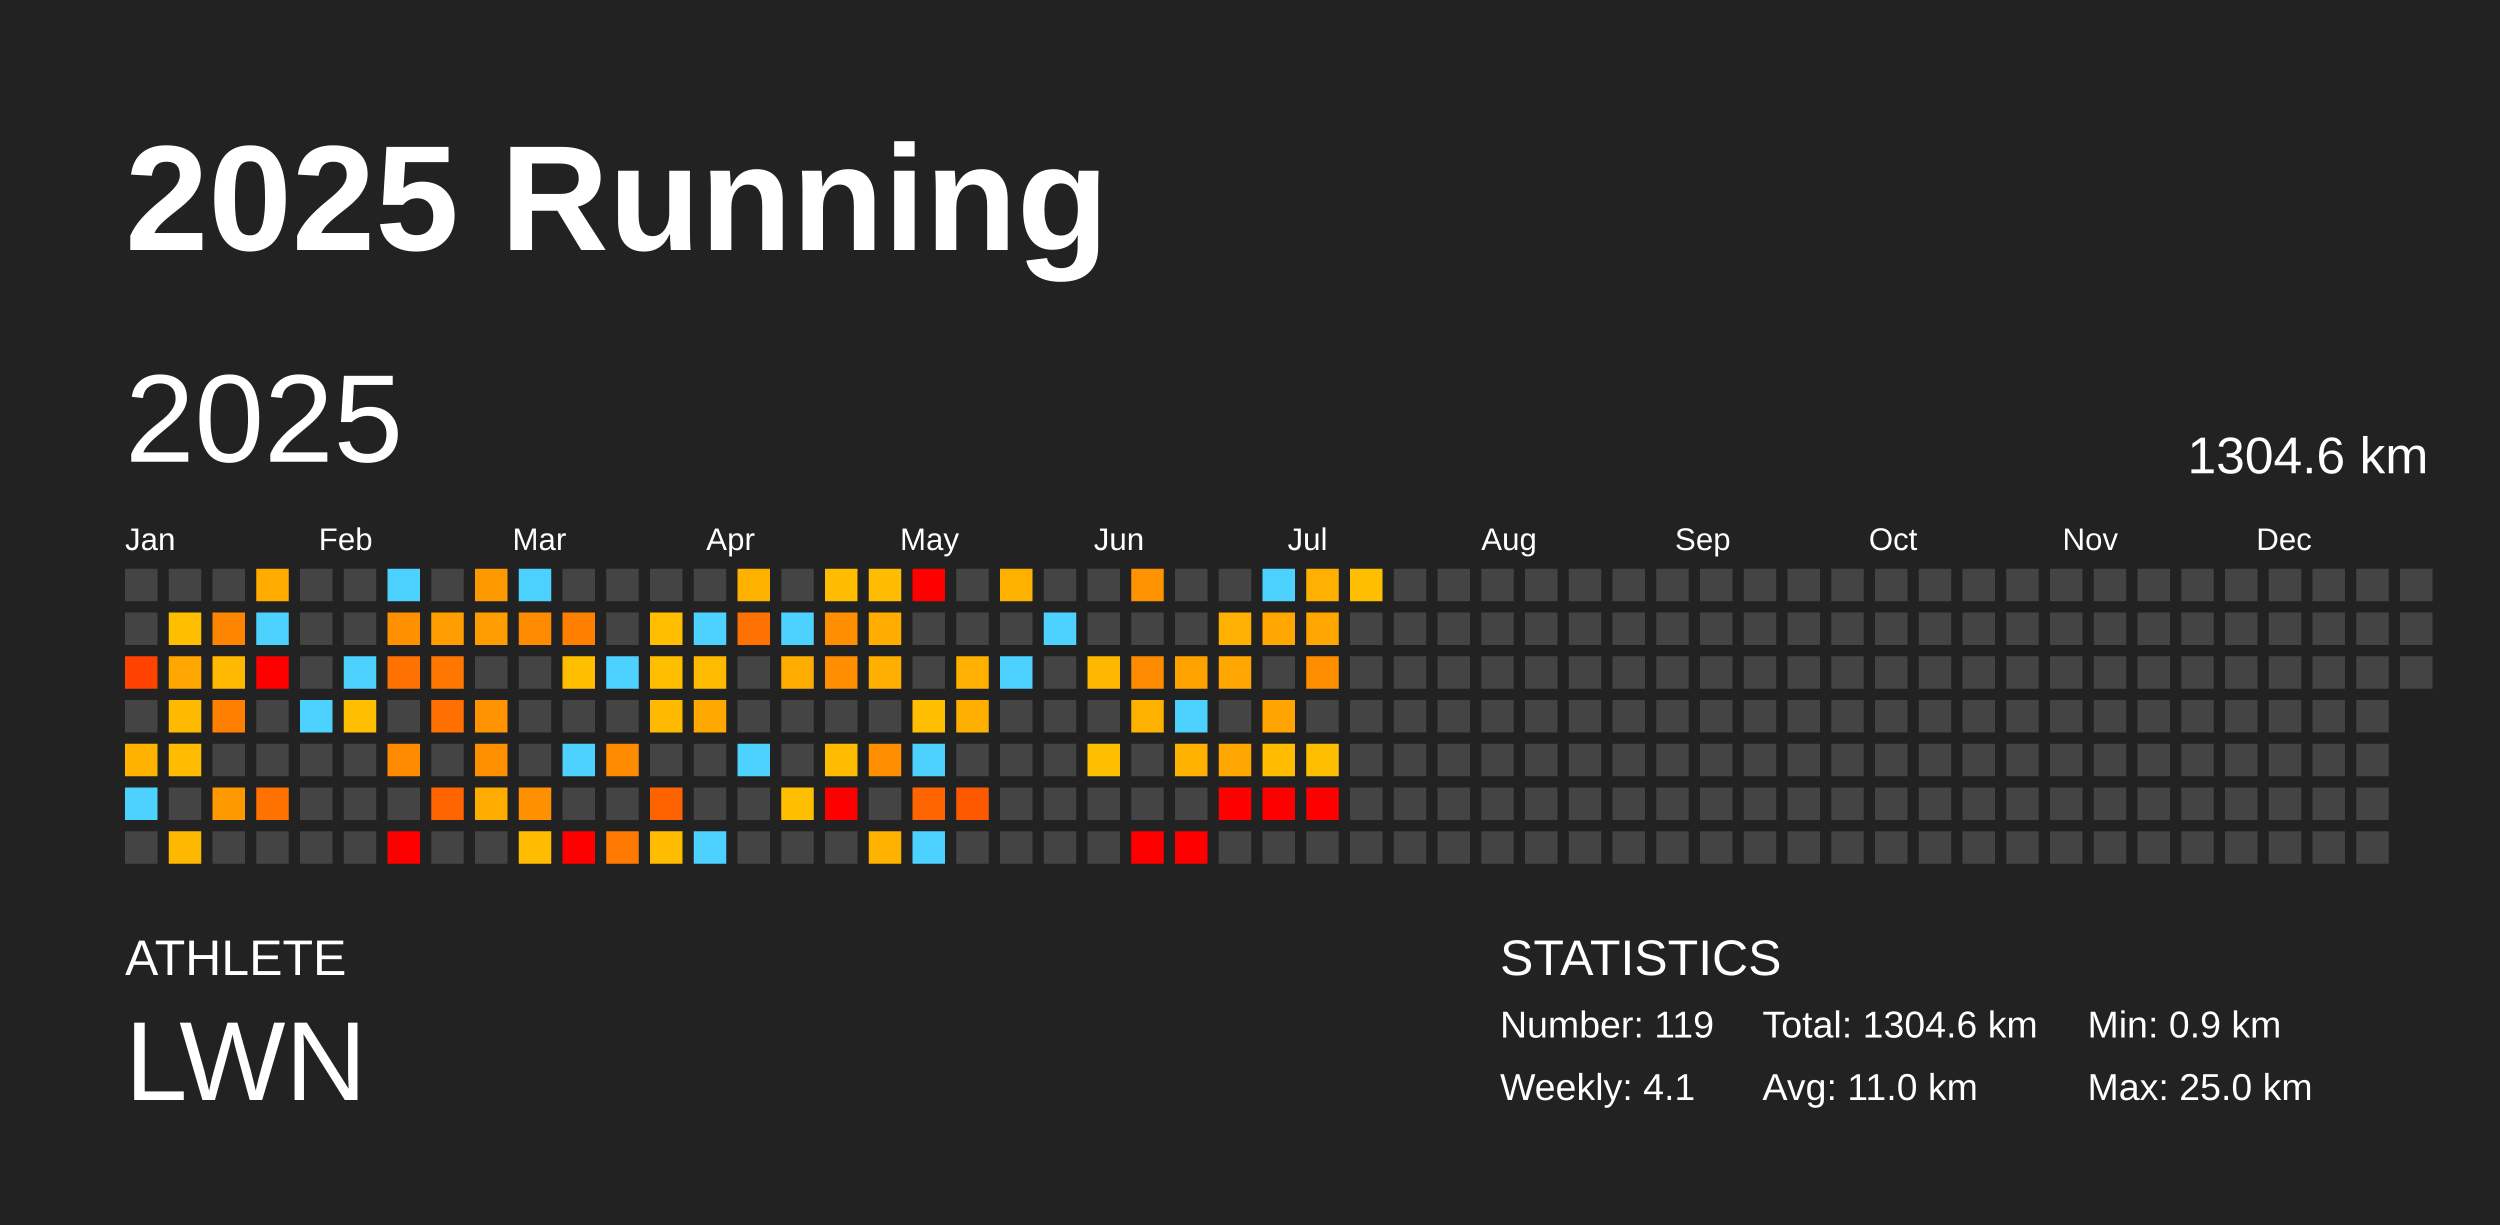
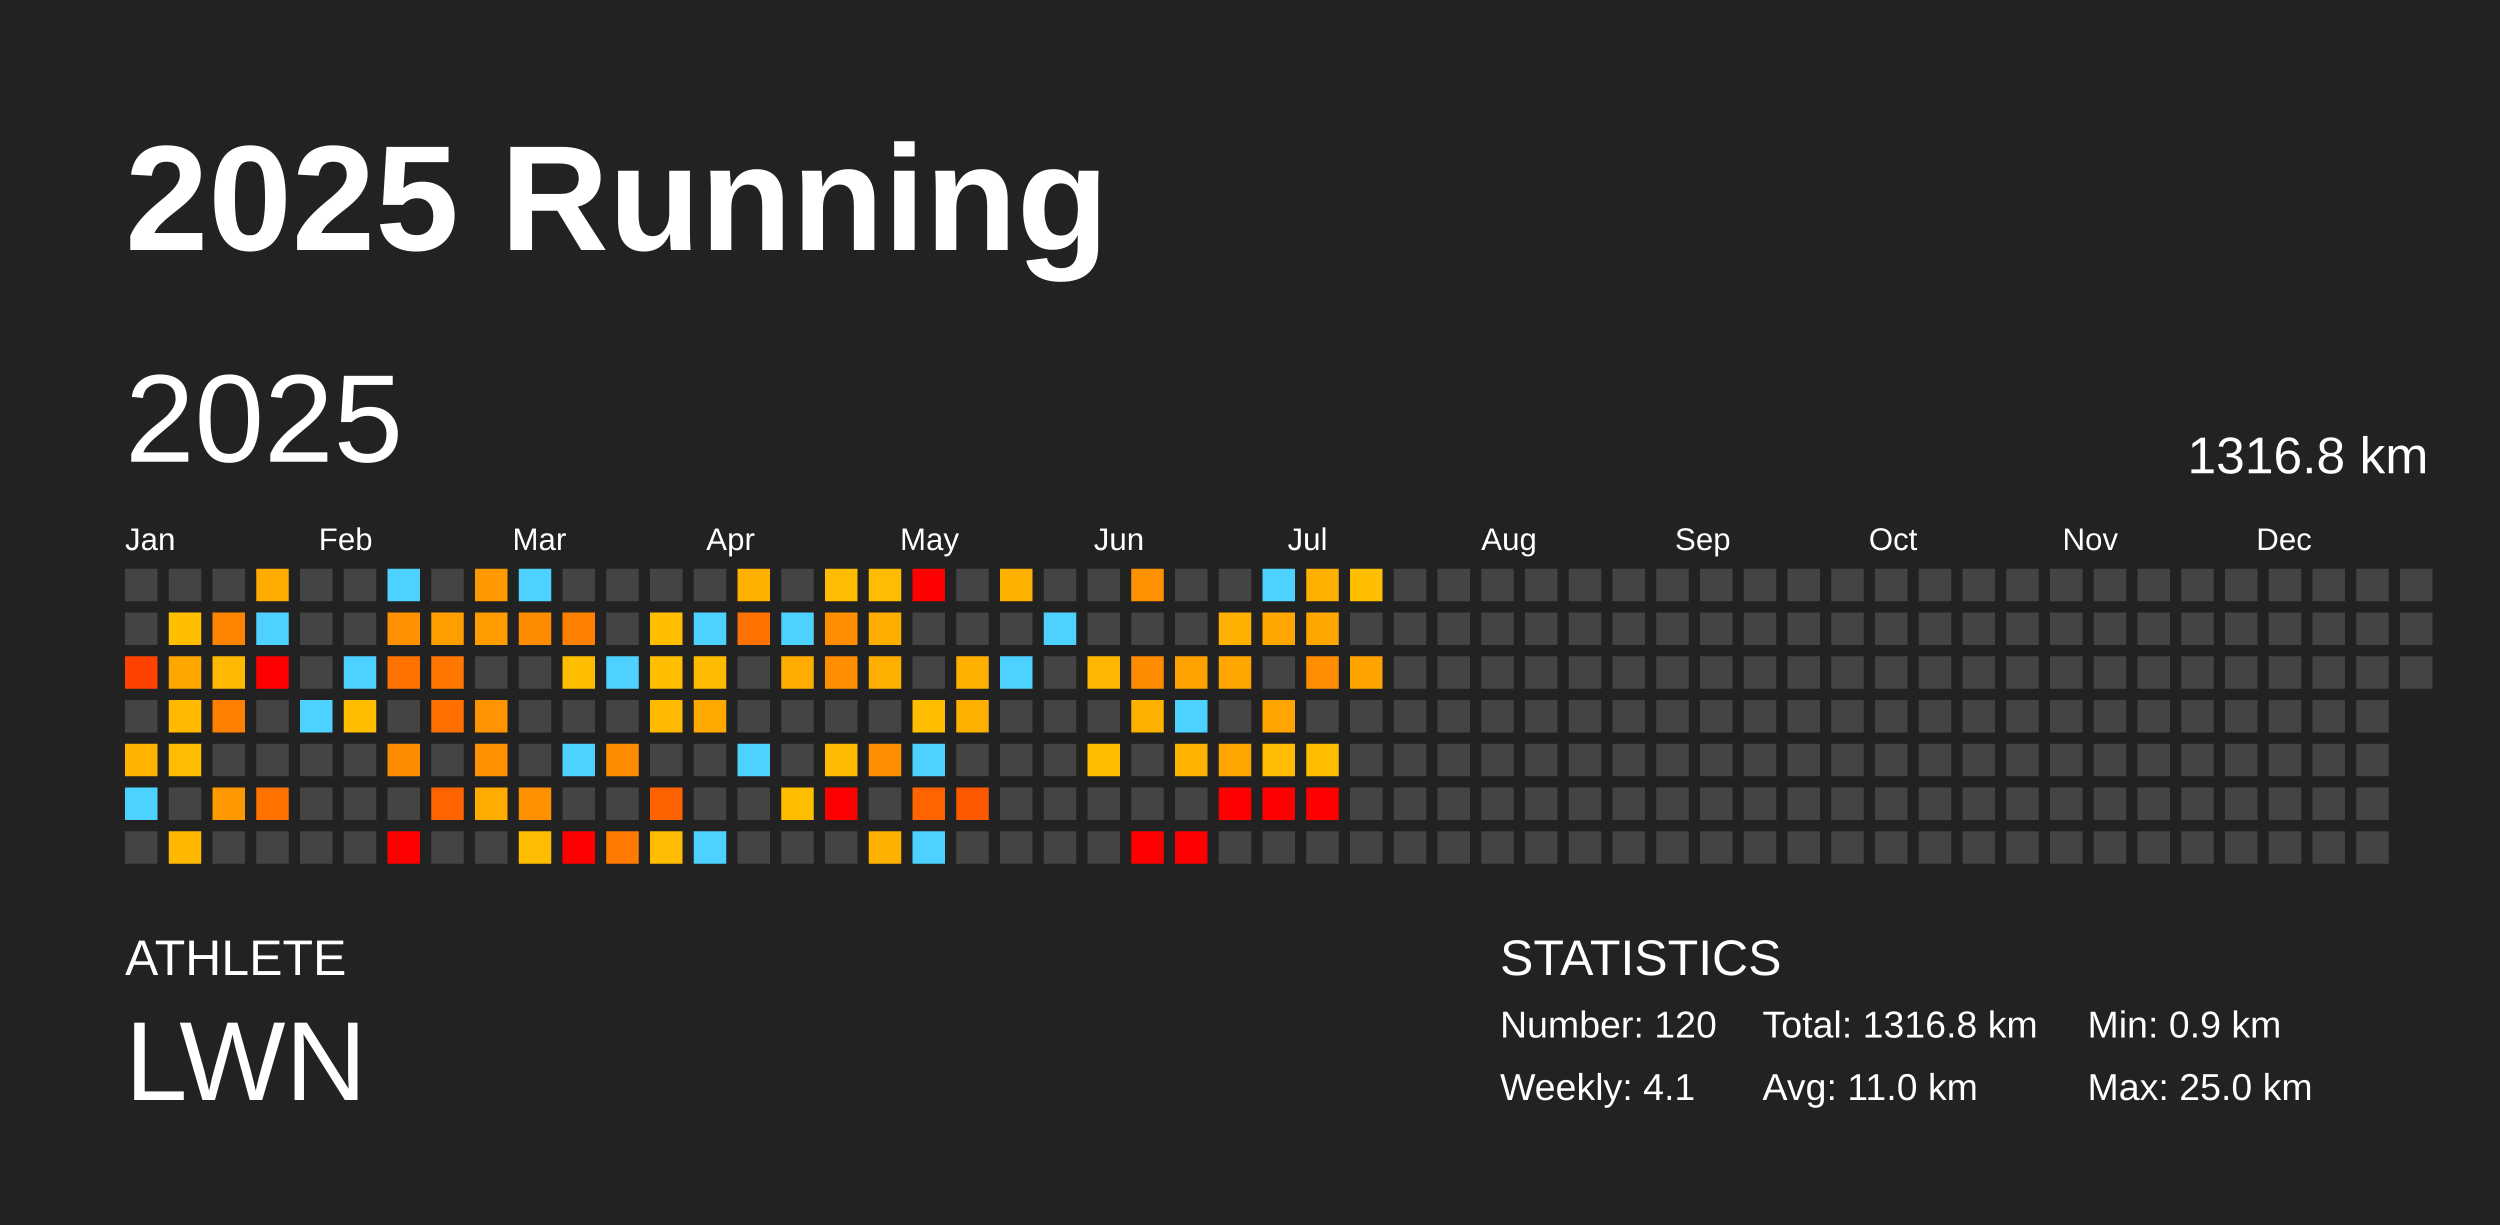
<svg xmlns="http://www.w3.org/2000/svg" baseProfile="full" height="98mm" version="1.1" viewBox="0,0,200,98" width="200mm">
  <defs />
  <rect fill="#222222" height="98" width="200" x="0" y="0" />
  <text fill="#FFFFFF" style="font-size:12px; font-family:Arial; font-weight:bold;" x="10" y="20">2025 Running</text>
  <text fill="#FFFFFF" style="font-size:4px; font-family:Arial" x="10" y="78">ATHLETE</text>
  <text fill="#FFFFFF" style="font-size:9px; font-family:Arial" x="10" y="88">LWN</text>
  <text fill="#FFFFFF" style="font-size:4px; font-family:Arial" x="120" y="78">STATISTICS</text>
-   <text fill="#FFFFFF" style="font-size:3px; font-family:Arial" x="120" y="83">Number: 119</text>
+   <text fill="#FFFFFF" style="font-size:3px; font-family:Arial" x="120" y="83">Number: 120</text>
  <text fill="#FFFFFF" style="font-size:3px; font-family:Arial" x="120" y="88">Weekly: 4.1</text>
-   <text fill="#FFFFFF" style="font-size:3px; font-family:Arial" x="141" y="83">Total: 1304.6 km</text>
+   <text fill="#FFFFFF" style="font-size:3px; font-family:Arial" x="141" y="83">Total: 1316.8 km</text>
  <text fill="#FFFFFF" style="font-size:3px; font-family:Arial" x="141" y="88">Avg: 11.0 km</text>
  <text fill="#FFFFFF" style="font-size:3px; font-family:Arial" x="167" y="83">Min: 0.9 km</text>
  <text fill="#FFFFFF" style="font-size:3px; font-family:Arial" x="167" y="88">Max: 25.0 km</text>
  <text dominant-baseline="hanging" fill="#FFFFFF" style="font-size:10.0px; font-family:Arial;" x="10" y="30">2025</text>
-   <text dominant-baseline="hanging" fill="#FFFFFF" style="font-size:4.125px; font-family:Arial;" x="175" y="35">1304.6 km</text>
+   <text dominant-baseline="hanging" fill="#FFFFFF" style="font-size:4.125px; font-family:Arial;" x="175" y="35">1316.8 km</text>
  <text fill="#FFFFFF" style="font-size:2.5px; font-family:Arial" x="10.0" y="44">Jan</text>
  <text fill="#FFFFFF" style="font-size:2.5px; font-family:Arial" x="25.5" y="44">Feb</text>
  <text fill="#FFFFFF" style="font-size:2.5px; font-family:Arial" x="41.0" y="44">Mar</text>
  <text fill="#FFFFFF" style="font-size:2.5px; font-family:Arial" x="56.5" y="44">Apr</text>
  <text fill="#FFFFFF" style="font-size:2.5px; font-family:Arial" x="72.0" y="44">May</text>
  <text fill="#FFFFFF" style="font-size:2.5px; font-family:Arial" x="87.5" y="44">Jun</text>
  <text fill="#FFFFFF" style="font-size:2.5px; font-family:Arial" x="103.0" y="44">Jul</text>
  <text fill="#FFFFFF" style="font-size:2.5px; font-family:Arial" x="118.5" y="44">Aug</text>
  <text fill="#FFFFFF" style="font-size:2.5px; font-family:Arial" x="134.0" y="44">Sep</text>
  <text fill="#FFFFFF" style="font-size:2.5px; font-family:Arial" x="149.5" y="44">Oct</text>
  <text fill="#FFFFFF" style="font-size:2.5px; font-family:Arial" x="165.0" y="44">Nov</text>
  <text fill="#FFFFFF" style="font-size:2.5px; font-family:Arial" x="180.5" y="44">Dec</text>
  <rect fill="#444444" height="2.6" width="2.6" x="10.0" y="45.5" />
  <rect fill="#444444" height="2.6" width="2.6" x="10.0" y="49.0" />
  <rect fill="#ff4200" height="2.6" width="2.6" x="10.0" y="52.5" />
  <rect fill="#444444" height="2.6" width="2.6" x="10.0" y="56.0" />
  <rect fill="#ffb300" height="2.6" width="2.6" x="10.0" y="59.5" />
  <rect fill="#4dd2ff" height="2.6" width="2.6" x="10.0" y="63.0" />
  <rect fill="#444444" height="2.6" width="2.6" x="10.0" y="66.5" />
  <rect fill="#444444" height="2.6" width="2.6" x="13.5" y="45.5" />
  <rect fill="#ffbf00" height="2.6" width="2.6" x="13.5" y="49.0" />
  <rect fill="#ffa600" height="2.6" width="2.6" x="13.5" y="52.5" />
  <rect fill="#ffba00" height="2.6" width="2.6" x="13.5" y="56.0" />
  <rect fill="#ffbc00" height="2.6" width="2.6" x="13.5" y="59.5" />
  <rect fill="#444444" height="2.6" width="2.6" x="13.5" y="63.0" />
  <rect fill="#ffb800" height="2.6" width="2.6" x="13.5" y="66.5" />
  <rect fill="#444444" height="2.6" width="2.6" x="17.0" y="45.5" />
  <rect fill="#ff8500" height="2.6" width="2.6" x="17.0" y="49.0" />
  <rect fill="#ffb900" height="2.6" width="2.6" x="17.0" y="52.5" />
  <rect fill="#ff7f00" height="2.6" width="2.6" x="17.0" y="56.0" />
  <rect fill="#444444" height="2.6" width="2.6" x="17.0" y="59.5" />
  <rect fill="#ff9900" height="2.6" width="2.6" x="17.0" y="63.0" />
  <rect fill="#444444" height="2.6" width="2.6" x="17.0" y="66.5" />
  <rect fill="#ffab00" height="2.6" width="2.6" x="20.5" y="45.5" />
  <rect fill="#4dd2ff" height="2.6" width="2.6" x="20.5" y="49.0" />
  <rect fill="red" height="2.6" width="2.6" x="20.5" y="52.5" />
  <rect fill="#444444" height="2.6" width="2.6" x="20.5" y="56.0" />
  <rect fill="#444444" height="2.6" width="2.6" x="20.5" y="59.5" />
  <rect fill="#ff7200" height="2.6" width="2.6" x="20.5" y="63.0" />
  <rect fill="#444444" height="2.6" width="2.6" x="20.5" y="66.5" />
  <rect fill="#444444" height="2.6" width="2.6" x="24.0" y="45.5" />
  <rect fill="#444444" height="2.6" width="2.6" x="24.0" y="49.0" />
  <rect fill="#444444" height="2.6" width="2.6" x="24.0" y="52.5" />
  <rect fill="#4dd2ff" height="2.6" width="2.6" x="24.0" y="56.0" />
  <rect fill="#444444" height="2.6" width="2.6" x="24.0" y="59.5" />
  <rect fill="#444444" height="2.6" width="2.6" x="24.0" y="63.0" />
  <rect fill="#444444" height="2.6" width="2.6" x="24.0" y="66.5" />
  <rect fill="#444444" height="2.6" width="2.6" x="27.5" y="45.5" />
  <rect fill="#444444" height="2.6" width="2.6" x="27.5" y="49.0" />
  <rect fill="#4dd2ff" height="2.6" width="2.6" x="27.5" y="52.5" />
  <rect fill="#ffbe00" height="2.6" width="2.6" x="27.5" y="56.0" />
  <rect fill="#444444" height="2.6" width="2.6" x="27.5" y="59.5" />
  <rect fill="#444444" height="2.6" width="2.6" x="27.5" y="63.0" />
  <rect fill="#444444" height="2.6" width="2.6" x="27.5" y="66.5" />
  <rect fill="#4dd2ff" height="2.6" width="2.6" x="31.0" y="45.5" />
  <rect fill="#ff9100" height="2.6" width="2.6" x="31.0" y="49.0" />
  <rect fill="#ff7100" height="2.6" width="2.6" x="31.0" y="52.5" />
  <rect fill="#444444" height="2.6" width="2.6" x="31.0" y="56.0" />
  <rect fill="#ff8b00" height="2.6" width="2.6" x="31.0" y="59.5" />
  <rect fill="#444444" height="2.6" width="2.6" x="31.0" y="63.0" />
  <rect fill="red" height="2.6" width="2.6" x="31.0" y="66.5" />
  <rect fill="#444444" height="2.6" width="2.6" x="34.5" y="45.5" />
  <rect fill="#ff9e00" height="2.6" width="2.6" x="34.5" y="49.0" />
  <rect fill="#ff7600" height="2.6" width="2.6" x="34.5" y="52.5" />
  <rect fill="#ff7000" height="2.6" width="2.6" x="34.5" y="56.0" />
  <rect fill="#444444" height="2.6" width="2.6" x="34.5" y="59.5" />
  <rect fill="#ff6400" height="2.6" width="2.6" x="34.5" y="63.0" />
  <rect fill="#444444" height="2.6" width="2.6" x="34.5" y="66.5" />
  <rect fill="#ff9900" height="2.6" width="2.6" x="38.0" y="45.5" />
  <rect fill="#ff9c00" height="2.6" width="2.6" x="38.0" y="49.0" />
  <rect fill="#444444" height="2.6" width="2.6" x="38.0" y="52.5" />
  <rect fill="#ff9400" height="2.6" width="2.6" x="38.0" y="56.0" />
  <rect fill="#ff9100" height="2.6" width="2.6" x="38.0" y="59.5" />
  <rect fill="#ffac00" height="2.6" width="2.6" x="38.0" y="63.0" />
  <rect fill="#444444" height="2.6" width="2.6" x="38.0" y="66.5" />
  <rect fill="#4dd2ff" height="2.6" width="2.6" x="41.5" y="45.5" />
  <rect fill="#ff8c00" height="2.6" width="2.6" x="41.5" y="49.0" />
  <rect fill="#444444" height="2.6" width="2.6" x="41.5" y="52.5" />
  <rect fill="#444444" height="2.6" width="2.6" x="41.5" y="56.0" />
  <rect fill="#444444" height="2.6" width="2.6" x="41.5" y="59.5" />
  <rect fill="#ff9000" height="2.6" width="2.6" x="41.5" y="63.0" />
  <rect fill="#ffbc00" height="2.6" width="2.6" x="41.5" y="66.5" />
  <rect fill="#444444" height="2.6" width="2.6" x="45.0" y="45.5" />
  <rect fill="#ff8000" height="2.6" width="2.6" x="45.0" y="49.0" />
  <rect fill="#ffbf00" height="2.6" width="2.6" x="45.0" y="52.5" />
  <rect fill="#444444" height="2.6" width="2.6" x="45.0" y="56.0" />
  <rect fill="#4dd2ff" height="2.6" width="2.6" x="45.0" y="59.5" />
  <rect fill="#444444" height="2.6" width="2.6" x="45.0" y="63.0" />
  <rect fill="red" height="2.6" width="2.6" x="45.0" y="66.5" />
  <rect fill="#444444" height="2.6" width="2.6" x="48.5" y="45.5" />
  <rect fill="#444444" height="2.6" width="2.6" x="48.5" y="49.0" />
  <rect fill="#4dd2ff" height="2.6" width="2.6" x="48.5" y="52.5" />
  <rect fill="#444444" height="2.6" width="2.6" x="48.5" y="56.0" />
  <rect fill="#ff8c00" height="2.6" width="2.6" x="48.5" y="59.5" />
  <rect fill="#444444" height="2.6" width="2.6" x="48.5" y="63.0" />
  <rect fill="#ff7a00" height="2.6" width="2.6" x="48.5" y="66.5" />
  <rect fill="#444444" height="2.6" width="2.6" x="52.0" y="45.5" />
  <rect fill="#ffbe00" height="2.6" width="2.6" x="52.0" y="49.0" />
  <rect fill="#ffbf00" height="2.6" width="2.6" x="52.0" y="52.5" />
  <rect fill="#ffba00" height="2.6" width="2.6" x="52.0" y="56.0" />
  <rect fill="#444444" height="2.6" width="2.6" x="52.0" y="59.5" />
  <rect fill="#ff6300" height="2.6" width="2.6" x="52.0" y="63.0" />
  <rect fill="#ffbc00" height="2.6" width="2.6" x="52.0" y="66.5" />
  <rect fill="#444444" height="2.6" width="2.6" x="55.5" y="45.5" />
  <rect fill="#4dd2ff" height="2.6" width="2.6" x="55.5" y="49.0" />
  <rect fill="#ffbb00" height="2.6" width="2.6" x="55.5" y="52.5" />
  <rect fill="#ffa800" height="2.6" width="2.6" x="55.5" y="56.0" />
  <rect fill="#444444" height="2.6" width="2.6" x="55.5" y="59.5" />
  <rect fill="#444444" height="2.6" width="2.6" x="55.5" y="63.0" />
  <rect fill="#4dd2ff" height="2.6" width="2.6" x="55.5" y="66.5" />
  <rect fill="#ffb100" height="2.6" width="2.6" x="59.0" y="45.5" />
  <rect fill="#ff7100" height="2.6" width="2.6" x="59.0" y="49.0" />
  <rect fill="#444444" height="2.6" width="2.6" x="59.0" y="52.5" />
  <rect fill="#444444" height="2.6" width="2.6" x="59.0" y="56.0" />
  <rect fill="#4dd2ff" height="2.6" width="2.6" x="59.0" y="59.5" />
  <rect fill="#444444" height="2.6" width="2.6" x="59.0" y="63.0" />
  <rect fill="#444444" height="2.6" width="2.6" x="59.0" y="66.5" />
  <rect fill="#444444" height="2.6" width="2.6" x="62.5" y="45.5" />
  <rect fill="#4dd2ff" height="2.6" width="2.6" x="62.5" y="49.0" />
  <rect fill="#ffac00" height="2.6" width="2.6" x="62.5" y="52.5" />
  <rect fill="#444444" height="2.6" width="2.6" x="62.5" y="56.0" />
  <rect fill="#444444" height="2.6" width="2.6" x="62.5" y="59.5" />
  <rect fill="#ffbe00" height="2.6" width="2.6" x="62.5" y="63.0" />
  <rect fill="#444444" height="2.6" width="2.6" x="62.5" y="66.5" />
  <rect fill="#ffbc00" height="2.6" width="2.6" x="66.0" y="45.5" />
  <rect fill="#ff8e00" height="2.6" width="2.6" x="66.0" y="49.0" />
  <rect fill="#ff8e00" height="2.6" width="2.6" x="66.0" y="52.5" />
  <rect fill="#444444" height="2.6" width="2.6" x="66.0" y="56.0" />
  <rect fill="#ffbb00" height="2.6" width="2.6" x="66.0" y="59.5" />
  <rect fill="red" height="2.6" width="2.6" x="66.0" y="63.0" />
  <rect fill="#444444" height="2.6" width="2.6" x="66.0" y="66.5" />
  <rect fill="#ffbc00" height="2.6" width="2.6" x="69.5" y="45.5" />
  <rect fill="#ffae00" height="2.6" width="2.6" x="69.5" y="49.0" />
  <rect fill="#ffaf00" height="2.6" width="2.6" x="69.5" y="52.5" />
  <rect fill="#444444" height="2.6" width="2.6" x="69.5" y="56.0" />
  <rect fill="#ff8f00" height="2.6" width="2.6" x="69.5" y="59.5" />
  <rect fill="#444444" height="2.6" width="2.6" x="69.5" y="63.0" />
  <rect fill="#ffb100" height="2.6" width="2.6" x="69.5" y="66.5" />
  <rect fill="red" height="2.6" width="2.6" x="73.0" y="45.5" />
  <rect fill="#444444" height="2.6" width="2.6" x="73.0" y="49.0" />
  <rect fill="#444444" height="2.6" width="2.6" x="73.0" y="52.5" />
  <rect fill="#ffbf00" height="2.6" width="2.6" x="73.0" y="56.0" />
  <rect fill="#4dd2ff" height="2.6" width="2.6" x="73.0" y="59.5" />
  <rect fill="#ff6400" height="2.6" width="2.6" x="73.0" y="63.0" />
  <rect fill="#4dd2ff" height="2.6" width="2.6" x="73.0" y="66.5" />
  <rect fill="#444444" height="2.6" width="2.6" x="76.5" y="45.5" />
  <rect fill="#444444" height="2.6" width="2.6" x="76.5" y="49.0" />
  <rect fill="#ffb000" height="2.6" width="2.6" x="76.5" y="52.5" />
  <rect fill="#ffaf00" height="2.6" width="2.6" x="76.5" y="56.0" />
  <rect fill="#444444" height="2.6" width="2.6" x="76.5" y="59.5" />
  <rect fill="#ff5900" height="2.6" width="2.6" x="76.5" y="63.0" />
  <rect fill="#444444" height="2.6" width="2.6" x="76.5" y="66.5" />
  <rect fill="#ffb100" height="2.6" width="2.6" x="80.0" y="45.5" />
  <rect fill="#444444" height="2.6" width="2.6" x="80.0" y="49.0" />
  <rect fill="#4dd2ff" height="2.6" width="2.6" x="80.0" y="52.5" />
  <rect fill="#444444" height="2.6" width="2.6" x="80.0" y="56.0" />
  <rect fill="#444444" height="2.6" width="2.6" x="80.0" y="59.5" />
  <rect fill="#444444" height="2.6" width="2.6" x="80.0" y="63.0" />
  <rect fill="#444444" height="2.6" width="2.6" x="80.0" y="66.5" />
  <rect fill="#444444" height="2.6" width="2.6" x="83.5" y="45.5" />
  <rect fill="#4dd2ff" height="2.6" width="2.6" x="83.5" y="49.0" />
  <rect fill="#444444" height="2.6" width="2.6" x="83.5" y="52.5" />
  <rect fill="#444444" height="2.6" width="2.6" x="83.5" y="56.0" />
  <rect fill="#444444" height="2.6" width="2.6" x="83.5" y="59.5" />
  <rect fill="#444444" height="2.6" width="2.6" x="83.5" y="63.0" />
  <rect fill="#444444" height="2.6" width="2.6" x="83.5" y="66.5" />
  <rect fill="#444444" height="2.6" width="2.6" x="87.0" y="45.5" />
  <rect fill="#444444" height="2.6" width="2.6" x="87.0" y="49.0" />
  <rect fill="#ffb600" height="2.6" width="2.6" x="87.0" y="52.5" />
  <rect fill="#444444" height="2.6" width="2.6" x="87.0" y="56.0" />
  <rect fill="#ffbf00" height="2.6" width="2.6" x="87.0" y="59.5" />
  <rect fill="#444444" height="2.6" width="2.6" x="87.0" y="63.0" />
  <rect fill="#444444" height="2.6" width="2.6" x="87.0" y="66.5" />
  <rect fill="#ff9200" height="2.6" width="2.6" x="90.5" y="45.5" />
  <rect fill="#444444" height="2.6" width="2.6" x="90.5" y="49.0" />
  <rect fill="#ff8b00" height="2.6" width="2.6" x="90.5" y="52.5" />
  <rect fill="#ffb100" height="2.6" width="2.6" x="90.5" y="56.0" />
  <rect fill="#444444" height="2.6" width="2.6" x="90.5" y="59.5" />
  <rect fill="#444444" height="2.6" width="2.6" x="90.5" y="63.0" />
  <rect fill="red" height="2.6" width="2.6" x="90.5" y="66.5" />
  <rect fill="#444444" height="2.6" width="2.6" x="94.0" y="45.5" />
  <rect fill="#444444" height="2.6" width="2.6" x="94.0" y="49.0" />
  <rect fill="#ffa200" height="2.6" width="2.6" x="94.0" y="52.5" />
  <rect fill="#4dd2ff" height="2.6" width="2.6" x="94.0" y="56.0" />
  <rect fill="#ffb200" height="2.6" width="2.6" x="94.0" y="59.5" />
  <rect fill="#444444" height="2.6" width="2.6" x="94.0" y="63.0" />
  <rect fill="red" height="2.6" width="2.6" x="94.0" y="66.5" />
  <rect fill="#444444" height="2.6" width="2.6" x="97.5" y="45.5" />
  <rect fill="#ffb000" height="2.6" width="2.6" x="97.5" y="49.0" />
  <rect fill="#ffa600" height="2.6" width="2.6" x="97.5" y="52.5" />
  <rect fill="#444444" height="2.6" width="2.6" x="97.5" y="56.0" />
  <rect fill="#ffa600" height="2.6" width="2.6" x="97.5" y="59.5" />
  <rect fill="red" height="2.6" width="2.6" x="97.5" y="63.0" />
  <rect fill="#444444" height="2.6" width="2.6" x="97.5" y="66.5" />
  <rect fill="#4dd2ff" height="2.6" width="2.6" x="101.0" y="45.5" />
  <rect fill="#ffa600" height="2.6" width="2.6" x="101.0" y="49.0" />
  <rect fill="#444444" height="2.6" width="2.6" x="101.0" y="52.5" />
  <rect fill="#ffa400" height="2.6" width="2.6" x="101.0" y="56.0" />
  <rect fill="#ffbc00" height="2.6" width="2.6" x="101.0" y="59.5" />
  <rect fill="red" height="2.6" width="2.6" x="101.0" y="63.0" />
  <rect fill="#444444" height="2.6" width="2.6" x="101.0" y="66.5" />
  <rect fill="#ffb000" height="2.6" width="2.6" x="104.5" y="45.5" />
  <rect fill="#ffa600" height="2.6" width="2.6" x="104.5" y="49.0" />
  <rect fill="#ff8d00" height="2.6" width="2.6" x="104.5" y="52.5" />
  <rect fill="#444444" height="2.6" width="2.6" x="104.5" y="56.0" />
  <rect fill="#ffbf00" height="2.6" width="2.6" x="104.5" y="59.5" />
  <rect fill="red" height="2.6" width="2.6" x="104.5" y="63.0" />
  <rect fill="#444444" height="2.6" width="2.6" x="104.5" y="66.5" />
  <rect fill="#ffbe00" height="2.6" width="2.6" x="108.0" y="45.5" />
  <rect fill="#444444" height="2.6" width="2.6" x="108.0" y="49.0" />
-   <rect fill="#444444" height="2.6" width="2.6" x="108.0" y="52.5" />
+   <rect fill="#ffa300" height="2.6" width="2.6" x="108.0" y="52.5" />
  <rect fill="#444444" height="2.6" width="2.6" x="108.0" y="56.0" />
  <rect fill="#444444" height="2.6" width="2.6" x="108.0" y="59.5" />
  <rect fill="#444444" height="2.6" width="2.6" x="108.0" y="63.0" />
  <rect fill="#444444" height="2.6" width="2.6" x="108.0" y="66.5" />
  <rect fill="#444444" height="2.6" width="2.6" x="111.5" y="45.5" />
  <rect fill="#444444" height="2.6" width="2.6" x="111.5" y="49.0" />
  <rect fill="#444444" height="2.6" width="2.6" x="111.5" y="52.5" />
  <rect fill="#444444" height="2.6" width="2.6" x="111.5" y="56.0" />
  <rect fill="#444444" height="2.6" width="2.6" x="111.5" y="59.5" />
  <rect fill="#444444" height="2.6" width="2.6" x="111.5" y="63.0" />
  <rect fill="#444444" height="2.6" width="2.6" x="111.5" y="66.5" />
  <rect fill="#444444" height="2.6" width="2.6" x="115.0" y="45.5" />
  <rect fill="#444444" height="2.6" width="2.6" x="115.0" y="49.0" />
  <rect fill="#444444" height="2.6" width="2.6" x="115.0" y="52.5" />
  <rect fill="#444444" height="2.6" width="2.6" x="115.0" y="56.0" />
  <rect fill="#444444" height="2.6" width="2.6" x="115.0" y="59.5" />
  <rect fill="#444444" height="2.6" width="2.6" x="115.0" y="63.0" />
  <rect fill="#444444" height="2.6" width="2.6" x="115.0" y="66.5" />
  <rect fill="#444444" height="2.6" width="2.6" x="118.5" y="45.5" />
  <rect fill="#444444" height="2.6" width="2.6" x="118.5" y="49.0" />
  <rect fill="#444444" height="2.6" width="2.6" x="118.5" y="52.5" />
  <rect fill="#444444" height="2.6" width="2.6" x="118.5" y="56.0" />
  <rect fill="#444444" height="2.6" width="2.6" x="118.5" y="59.5" />
  <rect fill="#444444" height="2.6" width="2.6" x="118.5" y="63.0" />
  <rect fill="#444444" height="2.6" width="2.6" x="118.5" y="66.5" />
  <rect fill="#444444" height="2.6" width="2.6" x="122.0" y="45.5" />
  <rect fill="#444444" height="2.6" width="2.6" x="122.0" y="49.0" />
  <rect fill="#444444" height="2.6" width="2.6" x="122.0" y="52.5" />
  <rect fill="#444444" height="2.6" width="2.6" x="122.0" y="56.0" />
  <rect fill="#444444" height="2.6" width="2.6" x="122.0" y="59.5" />
  <rect fill="#444444" height="2.6" width="2.6" x="122.0" y="63.0" />
  <rect fill="#444444" height="2.6" width="2.6" x="122.0" y="66.5" />
  <rect fill="#444444" height="2.6" width="2.6" x="125.5" y="45.5" />
  <rect fill="#444444" height="2.6" width="2.6" x="125.5" y="49.0" />
  <rect fill="#444444" height="2.6" width="2.6" x="125.5" y="52.5" />
  <rect fill="#444444" height="2.6" width="2.6" x="125.5" y="56.0" />
  <rect fill="#444444" height="2.6" width="2.6" x="125.5" y="59.5" />
  <rect fill="#444444" height="2.6" width="2.6" x="125.5" y="63.0" />
  <rect fill="#444444" height="2.6" width="2.6" x="125.5" y="66.5" />
  <rect fill="#444444" height="2.6" width="2.6" x="129.0" y="45.5" />
  <rect fill="#444444" height="2.6" width="2.6" x="129.0" y="49.0" />
  <rect fill="#444444" height="2.6" width="2.6" x="129.0" y="52.5" />
  <rect fill="#444444" height="2.6" width="2.6" x="129.0" y="56.0" />
  <rect fill="#444444" height="2.6" width="2.6" x="129.0" y="59.5" />
  <rect fill="#444444" height="2.6" width="2.6" x="129.0" y="63.0" />
  <rect fill="#444444" height="2.6" width="2.6" x="129.0" y="66.5" />
  <rect fill="#444444" height="2.6" width="2.6" x="132.5" y="45.5" />
  <rect fill="#444444" height="2.6" width="2.6" x="132.5" y="49.0" />
  <rect fill="#444444" height="2.6" width="2.6" x="132.5" y="52.5" />
  <rect fill="#444444" height="2.6" width="2.6" x="132.5" y="56.0" />
  <rect fill="#444444" height="2.6" width="2.6" x="132.5" y="59.5" />
  <rect fill="#444444" height="2.6" width="2.6" x="132.5" y="63.0" />
  <rect fill="#444444" height="2.6" width="2.6" x="132.5" y="66.5" />
  <rect fill="#444444" height="2.6" width="2.6" x="136.0" y="45.5" />
  <rect fill="#444444" height="2.6" width="2.6" x="136.0" y="49.0" />
  <rect fill="#444444" height="2.6" width="2.6" x="136.0" y="52.5" />
  <rect fill="#444444" height="2.6" width="2.6" x="136.0" y="56.0" />
  <rect fill="#444444" height="2.6" width="2.6" x="136.0" y="59.5" />
  <rect fill="#444444" height="2.6" width="2.6" x="136.0" y="63.0" />
  <rect fill="#444444" height="2.6" width="2.6" x="136.0" y="66.5" />
  <rect fill="#444444" height="2.6" width="2.6" x="139.5" y="45.5" />
  <rect fill="#444444" height="2.6" width="2.6" x="139.5" y="49.0" />
  <rect fill="#444444" height="2.6" width="2.6" x="139.5" y="52.5" />
  <rect fill="#444444" height="2.6" width="2.6" x="139.5" y="56.0" />
  <rect fill="#444444" height="2.6" width="2.6" x="139.5" y="59.5" />
  <rect fill="#444444" height="2.6" width="2.6" x="139.5" y="63.0" />
  <rect fill="#444444" height="2.6" width="2.6" x="139.5" y="66.5" />
  <rect fill="#444444" height="2.6" width="2.6" x="143.0" y="45.5" />
  <rect fill="#444444" height="2.6" width="2.6" x="143.0" y="49.0" />
  <rect fill="#444444" height="2.6" width="2.6" x="143.0" y="52.5" />
  <rect fill="#444444" height="2.6" width="2.6" x="143.0" y="56.0" />
  <rect fill="#444444" height="2.6" width="2.6" x="143.0" y="59.5" />
  <rect fill="#444444" height="2.6" width="2.6" x="143.0" y="63.0" />
  <rect fill="#444444" height="2.6" width="2.6" x="143.0" y="66.5" />
  <rect fill="#444444" height="2.6" width="2.6" x="146.5" y="45.5" />
  <rect fill="#444444" height="2.6" width="2.6" x="146.5" y="49.0" />
  <rect fill="#444444" height="2.6" width="2.6" x="146.5" y="52.5" />
  <rect fill="#444444" height="2.6" width="2.6" x="146.5" y="56.0" />
  <rect fill="#444444" height="2.6" width="2.6" x="146.5" y="59.5" />
  <rect fill="#444444" height="2.6" width="2.6" x="146.5" y="63.0" />
  <rect fill="#444444" height="2.6" width="2.6" x="146.5" y="66.5" />
  <rect fill="#444444" height="2.6" width="2.6" x="150.0" y="45.5" />
  <rect fill="#444444" height="2.6" width="2.6" x="150.0" y="49.0" />
  <rect fill="#444444" height="2.6" width="2.6" x="150.0" y="52.5" />
  <rect fill="#444444" height="2.6" width="2.6" x="150.0" y="56.0" />
  <rect fill="#444444" height="2.6" width="2.6" x="150.0" y="59.5" />
  <rect fill="#444444" height="2.6" width="2.6" x="150.0" y="63.0" />
  <rect fill="#444444" height="2.6" width="2.6" x="150.0" y="66.5" />
  <rect fill="#444444" height="2.6" width="2.6" x="153.5" y="45.5" />
  <rect fill="#444444" height="2.6" width="2.6" x="153.5" y="49.0" />
  <rect fill="#444444" height="2.6" width="2.6" x="153.5" y="52.5" />
  <rect fill="#444444" height="2.6" width="2.6" x="153.5" y="56.0" />
  <rect fill="#444444" height="2.6" width="2.6" x="153.5" y="59.5" />
  <rect fill="#444444" height="2.6" width="2.6" x="153.5" y="63.0" />
  <rect fill="#444444" height="2.6" width="2.6" x="153.5" y="66.5" />
  <rect fill="#444444" height="2.6" width="2.6" x="157.0" y="45.5" />
  <rect fill="#444444" height="2.6" width="2.6" x="157.0" y="49.0" />
  <rect fill="#444444" height="2.6" width="2.6" x="157.0" y="52.5" />
  <rect fill="#444444" height="2.6" width="2.6" x="157.0" y="56.0" />
  <rect fill="#444444" height="2.6" width="2.6" x="157.0" y="59.5" />
  <rect fill="#444444" height="2.6" width="2.6" x="157.0" y="63.0" />
  <rect fill="#444444" height="2.6" width="2.6" x="157.0" y="66.5" />
  <rect fill="#444444" height="2.6" width="2.6" x="160.5" y="45.5" />
  <rect fill="#444444" height="2.6" width="2.6" x="160.5" y="49.0" />
  <rect fill="#444444" height="2.6" width="2.6" x="160.5" y="52.5" />
  <rect fill="#444444" height="2.6" width="2.6" x="160.5" y="56.0" />
  <rect fill="#444444" height="2.6" width="2.6" x="160.5" y="59.5" />
  <rect fill="#444444" height="2.6" width="2.6" x="160.5" y="63.0" />
  <rect fill="#444444" height="2.6" width="2.6" x="160.5" y="66.5" />
  <rect fill="#444444" height="2.6" width="2.6" x="164.0" y="45.5" />
  <rect fill="#444444" height="2.6" width="2.6" x="164.0" y="49.0" />
  <rect fill="#444444" height="2.6" width="2.6" x="164.0" y="52.5" />
  <rect fill="#444444" height="2.6" width="2.6" x="164.0" y="56.0" />
  <rect fill="#444444" height="2.6" width="2.6" x="164.0" y="59.5" />
  <rect fill="#444444" height="2.6" width="2.6" x="164.0" y="63.0" />
  <rect fill="#444444" height="2.6" width="2.6" x="164.0" y="66.5" />
  <rect fill="#444444" height="2.6" width="2.6" x="167.5" y="45.5" />
  <rect fill="#444444" height="2.6" width="2.6" x="167.5" y="49.0" />
  <rect fill="#444444" height="2.6" width="2.6" x="167.5" y="52.5" />
  <rect fill="#444444" height="2.6" width="2.6" x="167.5" y="56.0" />
  <rect fill="#444444" height="2.6" width="2.6" x="167.5" y="59.5" />
  <rect fill="#444444" height="2.6" width="2.6" x="167.5" y="63.0" />
  <rect fill="#444444" height="2.6" width="2.6" x="167.5" y="66.5" />
  <rect fill="#444444" height="2.6" width="2.6" x="171.0" y="45.5" />
  <rect fill="#444444" height="2.6" width="2.6" x="171.0" y="49.0" />
  <rect fill="#444444" height="2.6" width="2.6" x="171.0" y="52.5" />
  <rect fill="#444444" height="2.6" width="2.6" x="171.0" y="56.0" />
  <rect fill="#444444" height="2.6" width="2.6" x="171.0" y="59.5" />
  <rect fill="#444444" height="2.6" width="2.6" x="171.0" y="63.0" />
  <rect fill="#444444" height="2.6" width="2.6" x="171.0" y="66.5" />
  <rect fill="#444444" height="2.6" width="2.6" x="174.5" y="45.5" />
  <rect fill="#444444" height="2.6" width="2.6" x="174.5" y="49.0" />
  <rect fill="#444444" height="2.6" width="2.6" x="174.5" y="52.5" />
  <rect fill="#444444" height="2.6" width="2.6" x="174.5" y="56.0" />
  <rect fill="#444444" height="2.6" width="2.6" x="174.5" y="59.5" />
  <rect fill="#444444" height="2.6" width="2.6" x="174.5" y="63.0" />
  <rect fill="#444444" height="2.6" width="2.6" x="174.5" y="66.5" />
  <rect fill="#444444" height="2.6" width="2.6" x="178.0" y="45.5" />
  <rect fill="#444444" height="2.6" width="2.6" x="178.0" y="49.0" />
  <rect fill="#444444" height="2.6" width="2.6" x="178.0" y="52.5" />
  <rect fill="#444444" height="2.6" width="2.6" x="178.0" y="56.0" />
  <rect fill="#444444" height="2.6" width="2.6" x="178.0" y="59.5" />
  <rect fill="#444444" height="2.6" width="2.6" x="178.0" y="63.0" />
  <rect fill="#444444" height="2.6" width="2.6" x="178.0" y="66.5" />
  <rect fill="#444444" height="2.6" width="2.6" x="181.5" y="45.5" />
  <rect fill="#444444" height="2.6" width="2.6" x="181.5" y="49.0" />
  <rect fill="#444444" height="2.6" width="2.6" x="181.5" y="52.5" />
  <rect fill="#444444" height="2.6" width="2.6" x="181.5" y="56.0" />
  <rect fill="#444444" height="2.6" width="2.6" x="181.5" y="59.5" />
  <rect fill="#444444" height="2.6" width="2.6" x="181.5" y="63.0" />
  <rect fill="#444444" height="2.6" width="2.6" x="181.5" y="66.5" />
  <rect fill="#444444" height="2.6" width="2.6" x="185.0" y="45.5" />
  <rect fill="#444444" height="2.6" width="2.6" x="185.0" y="49.0" />
  <rect fill="#444444" height="2.6" width="2.6" x="185.0" y="52.5" />
  <rect fill="#444444" height="2.6" width="2.6" x="185.0" y="56.0" />
  <rect fill="#444444" height="2.6" width="2.6" x="185.0" y="59.5" />
  <rect fill="#444444" height="2.6" width="2.6" x="185.0" y="63.0" />
  <rect fill="#444444" height="2.6" width="2.6" x="185.0" y="66.5" />
  <rect fill="#444444" height="2.6" width="2.6" x="188.5" y="45.5" />
  <rect fill="#444444" height="2.6" width="2.6" x="188.5" y="49.0" />
  <rect fill="#444444" height="2.6" width="2.6" x="188.5" y="52.5" />
  <rect fill="#444444" height="2.6" width="2.6" x="188.5" y="56.0" />
  <rect fill="#444444" height="2.6" width="2.6" x="188.5" y="59.5" />
  <rect fill="#444444" height="2.6" width="2.6" x="188.5" y="63.0" />
  <rect fill="#444444" height="2.6" width="2.6" x="188.5" y="66.5" />
  <rect fill="#444444" height="2.6" width="2.6" x="192.0" y="45.5" />
  <rect fill="#444444" height="2.6" width="2.6" x="192.0" y="49.0" />
  <rect fill="#444444" height="2.6" width="2.6" x="192.0" y="52.5" />
</svg>
